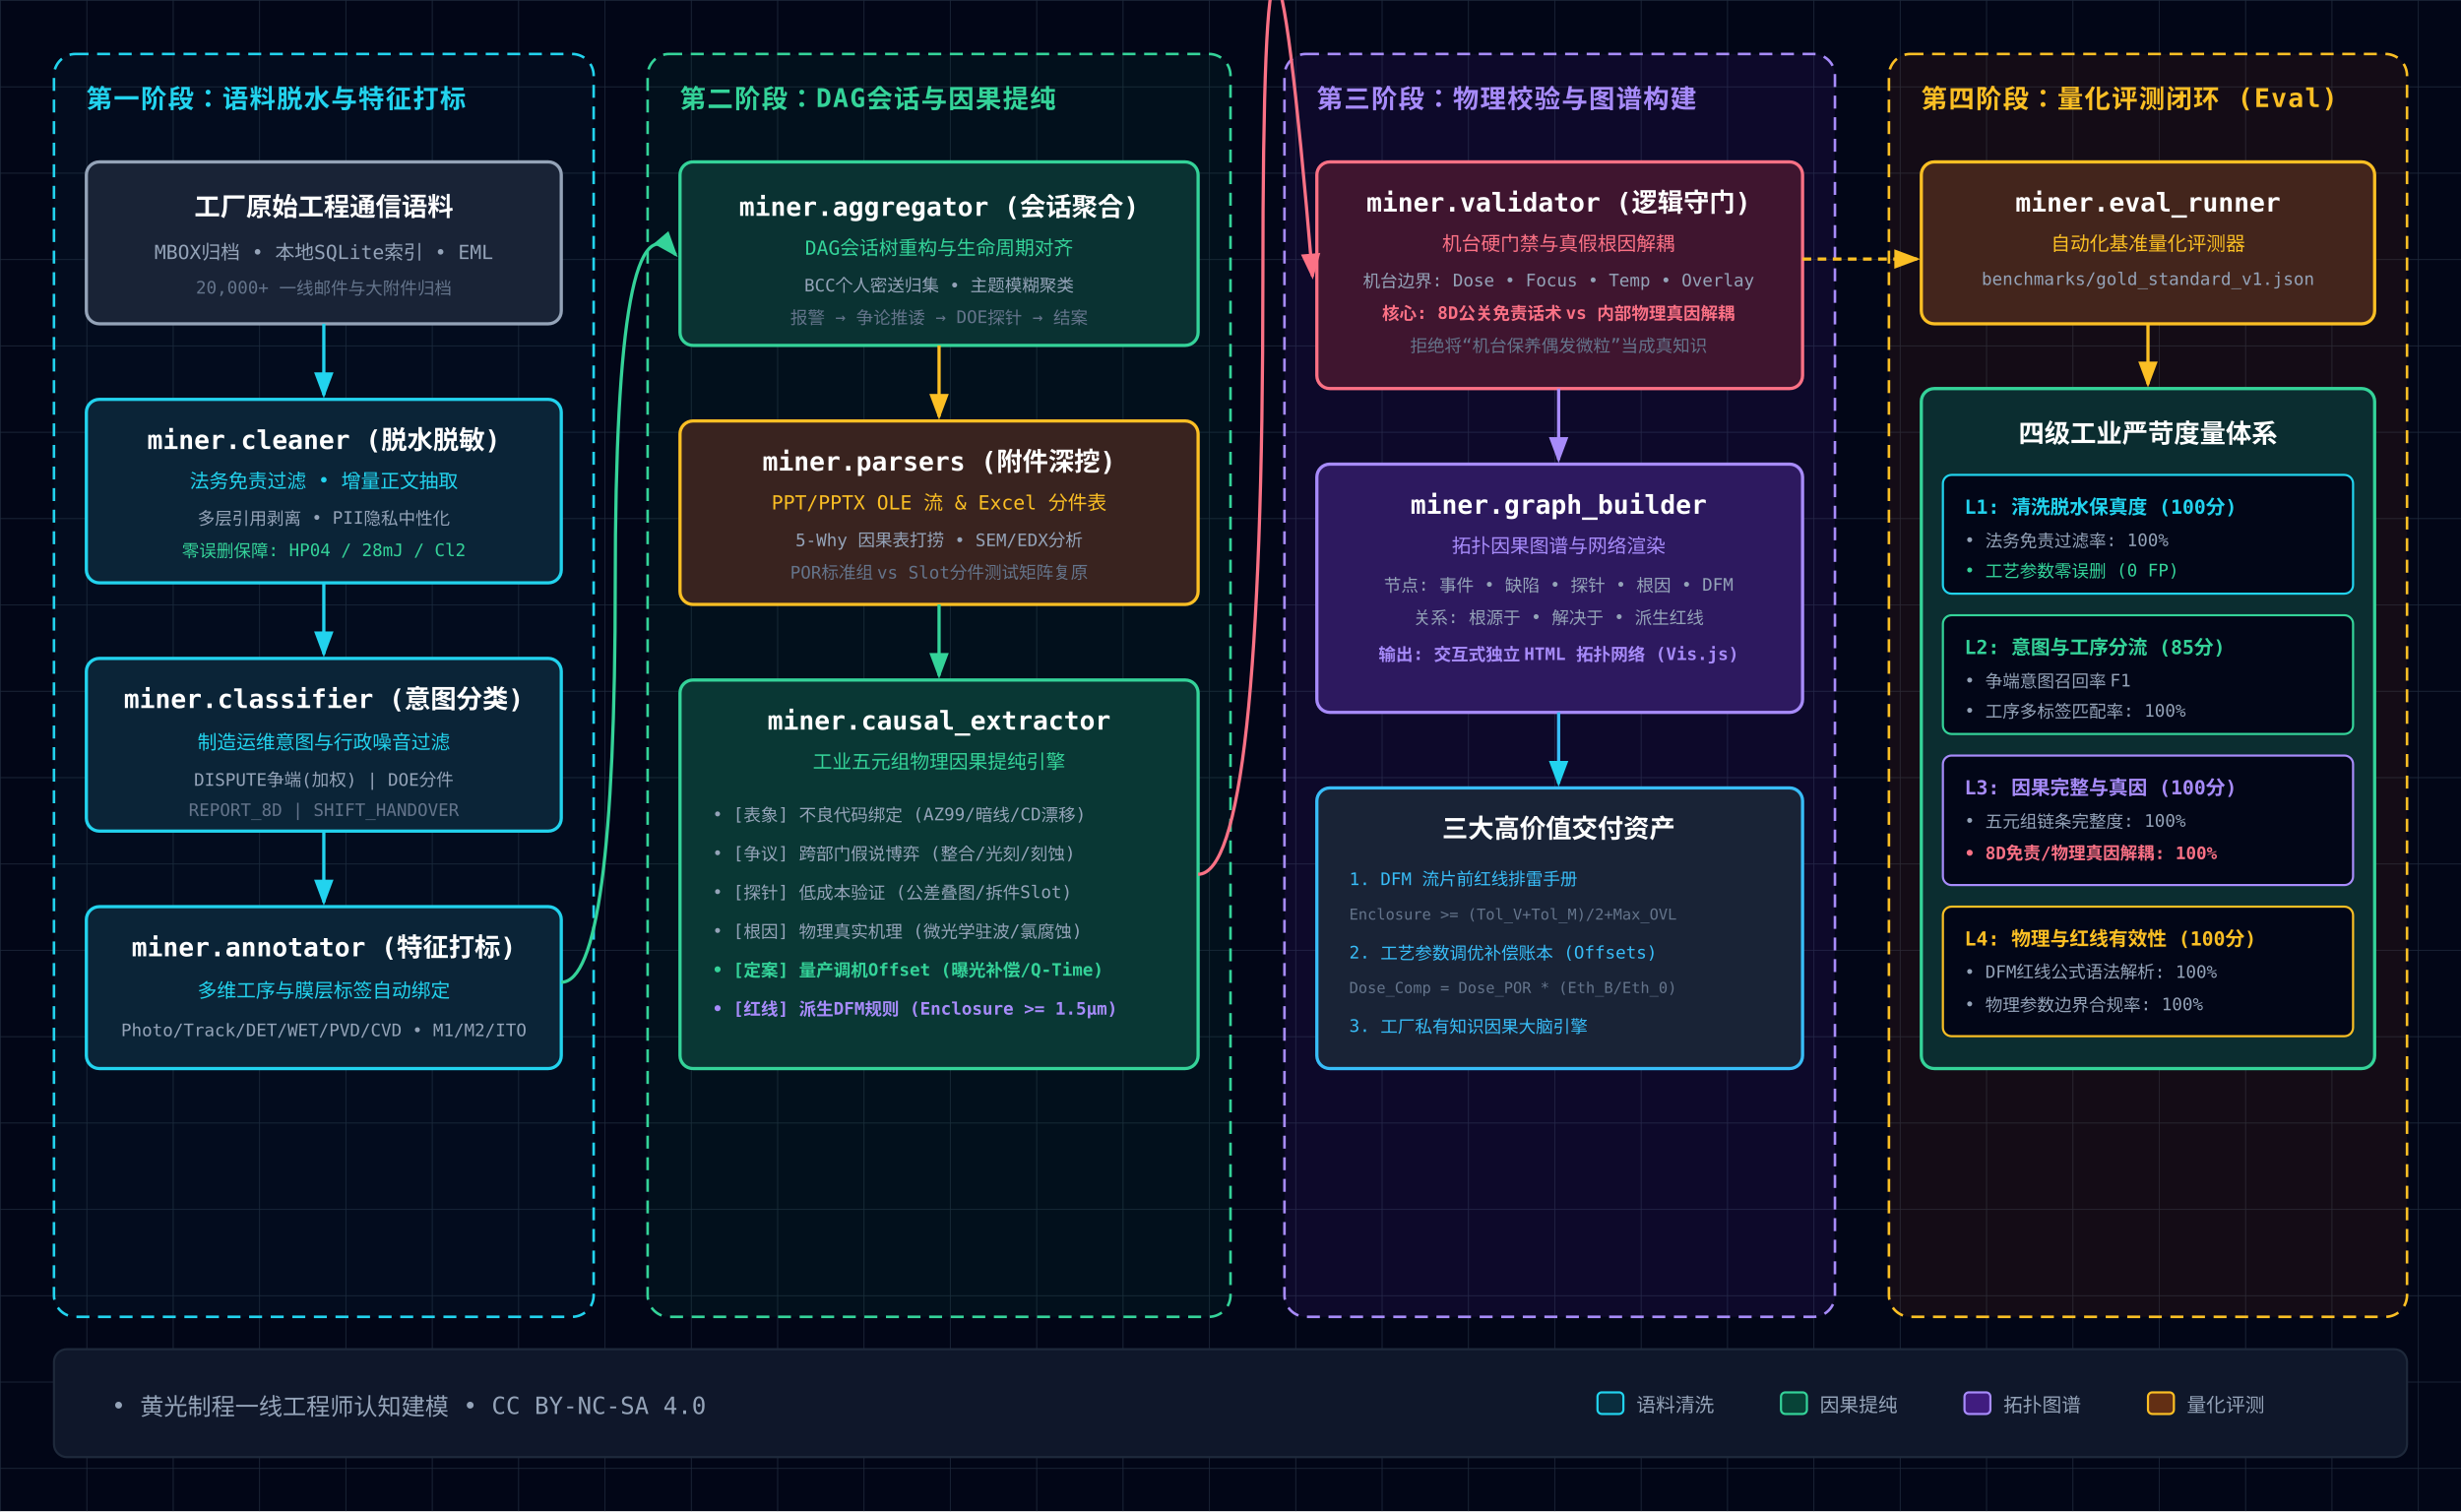
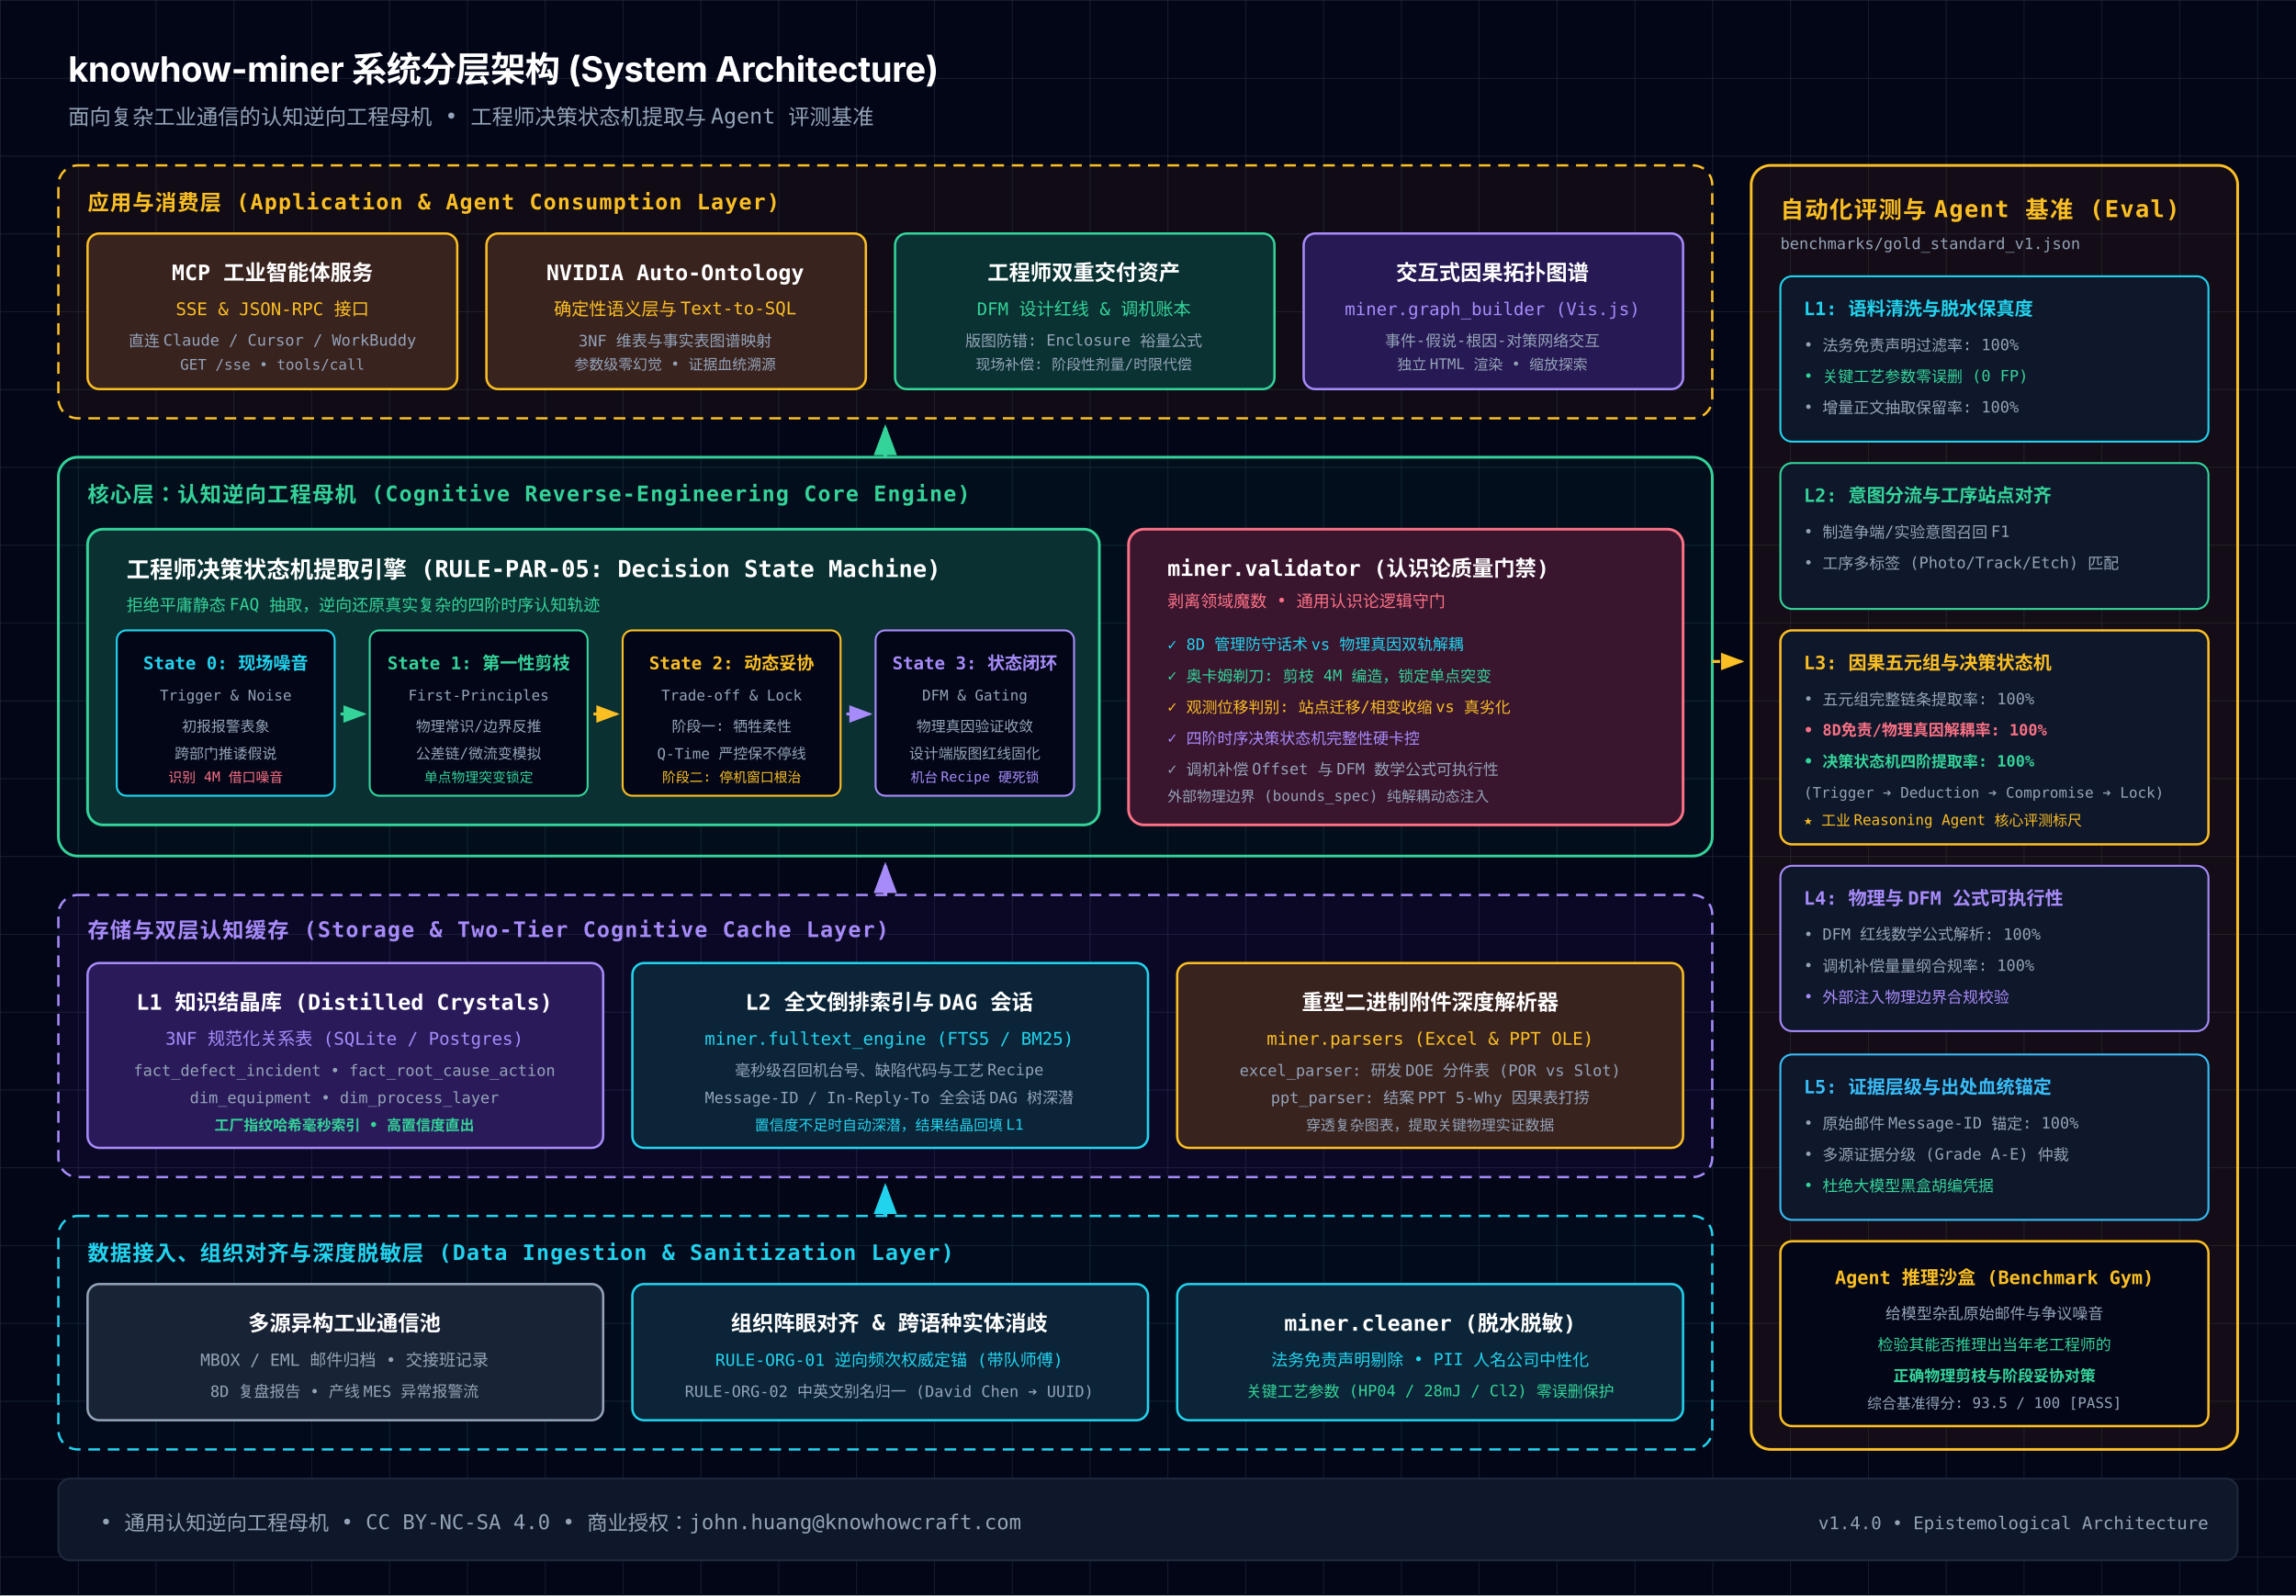
- <svg xmlns="http://www.w3.org/2000/svg" viewBox="0 0 1140 700" width="100%" height="100%">
+ <svg xmlns="http://www.w3.org/2000/svg" viewBox="0 0 1180 820" width="100%" height="100%">
  <defs>
    <pattern id="grid" width="40" height="40" patternUnits="userSpaceOnUse">
-       <path d="M 40 0 L 0 0 0 40" fill="none" stroke="#1e293b" stroke-width="0.7" />
+       <path d="M 40 0 L 0 0 0 40" fill="none" stroke="#1e293b" stroke-width="0.6" />
    </pattern>
    <marker id="arrow-cyan" markerWidth="8" markerHeight="6" refX="7" refY="3" orient="auto">
      <polygon points="0 0, 8 3, 0 6" fill="#22d3ee" />
    </marker>
    <marker id="arrow-emerald" markerWidth="8" markerHeight="6" refX="7" refY="3" orient="auto">
      <polygon points="0 0, 8 3, 0 6" fill="#34d399" />
    </marker>
    <marker id="arrow-amber" markerWidth="8" markerHeight="6" refX="7" refY="3" orient="auto">
      <polygon points="0 0, 8 3, 0 6" fill="#fbbf24" />
    </marker>
    <marker id="arrow-rose" markerWidth="8" markerHeight="6" refX="7" refY="3" orient="auto">
      <polygon points="0 0, 8 3, 0 6" fill="#fb7185" />
    </marker>
    <marker id="arrow-violet" markerWidth="8" markerHeight="6" refX="7" refY="3" orient="auto">
      <polygon points="0 0, 8 3, 0 6" fill="#a78bfa" />
    </marker>
  </defs>
  <rect width="100%" height="100%" fill="#020617" />
  <rect width="100%" height="100%" fill="url(#grid)" />
-   <rect x="25" y="25" width="250" height="585" rx="10" fill="rgba(8, 51, 68, 0.15)" stroke="#22d3ee" stroke-width="1.2" stroke-dasharray="6,4" />
-   <text x="40" y="50" fill="#22d3ee" font-family="'PingFang SC', 'Microsoft YaHei', 'JetBrains Mono', monospace" font-size="12" font-weight="700" letter-spacing="0.05em">第一阶段：语料脱水与特征打标</text>
-   <rect x="300" y="25" width="270" height="585" rx="10" fill="rgba(6, 78, 59, 0.15)" stroke="#34d399" stroke-width="1.2" stroke-dasharray="6,4" />
-   <text x="315" y="50" fill="#34d399" font-family="'PingFang SC', 'Microsoft YaHei', 'JetBrains Mono', monospace" font-size="12" font-weight="700" letter-spacing="0.05em">第二阶段：DAG会话与因果提纯</text>
-   <rect x="595" y="25" width="255" height="585" rx="10" fill="rgba(76, 29, 149, 0.15)" stroke="#a78bfa" stroke-width="1.2" stroke-dasharray="6,4" />
-   <text x="610" y="50" fill="#a78bfa" font-family="'PingFang SC', 'Microsoft YaHei', 'JetBrains Mono', monospace" font-size="12" font-weight="700" letter-spacing="0.05em">第三阶段：物理校验与图谱构建</text>
-   <rect x="875" y="25" width="240" height="585" rx="10" fill="rgba(120, 53, 15, 0.15)" stroke="#fbbf24" stroke-width="1.2" stroke-dasharray="6,4" />
-   <text x="890" y="50" fill="#fbbf24" font-family="'PingFang SC', 'Microsoft YaHei', 'JetBrains Mono', monospace" font-size="12" font-weight="700" letter-spacing="0.05em">第四阶段：量化评测闭环 (Eval)</text>
-   <rect x="40" y="75" width="220" height="75" rx="6" fill="#0f172a" />
-   <rect x="40" y="75" width="220" height="75" rx="6" fill="rgba(30, 41, 59, 0.7)" stroke="#94a3b8" stroke-width="1.5" />
-   <text x="150" y="100" fill="#ffffff" font-family="'PingFang SC', 'Microsoft YaHei', monospace" font-size="12" font-weight="700" text-anchor="middle">工厂原始工程通信语料</text>
-   <text x="150" y="120" fill="#94a3b8" font-family="'JetBrains Mono', monospace" font-size="9" text-anchor="middle">MBOX归档 • 本地SQLite索引 • EML</text>
-   <text x="150" y="136" fill="#64748b" font-family="'PingFang SC', 'Microsoft YaHei', monospace" font-size="8" text-anchor="middle">20,000+ 一线邮件与大附件归档</text>
-   <rect x="40" y="185" width="220" height="85" rx="6" fill="#0f172a" />
-   <rect x="40" y="185" width="220" height="85" rx="6" fill="rgba(8, 51, 68, 0.5)" stroke="#22d3ee" stroke-width="1.5" />
-   <text x="150" y="208" fill="#ffffff" font-family="'JetBrains Mono', monospace" font-size="12" font-weight="700" text-anchor="middle">miner.cleaner (脱水脱敏)</text>
-   <text x="150" y="226" fill="#22d3ee" font-family="'PingFang SC', 'Microsoft YaHei', monospace" font-size="9" text-anchor="middle">法务免责过滤 • 增量正文抽取</text>
-   <text x="150" y="243" fill="#94a3b8" font-family="'PingFang SC', 'Microsoft YaHei', monospace" font-size="8" text-anchor="middle">多层引用剥离 • PII隐私中性化</text>
-   <text x="150" y="258" fill="#34d399" font-family="'PingFang SC', 'Microsoft YaHei', monospace" font-size="8" text-anchor="middle">零误删保障: HP04 / 28mJ / Cl2</text>
-   <rect x="40" y="305" width="220" height="80" rx="6" fill="#0f172a" />
-   <rect x="40" y="305" width="220" height="80" rx="6" fill="rgba(8, 51, 68, 0.5)" stroke="#22d3ee" stroke-width="1.5" />
-   <text x="150" y="328" fill="#ffffff" font-family="'JetBrains Mono', monospace" font-size="12" font-weight="700" text-anchor="middle">miner.classifier (意图分类)</text>
-   <text x="150" y="347" fill="#22d3ee" font-family="'PingFang SC', 'Microsoft YaHei', monospace" font-size="9" text-anchor="middle">制造运维意图与行政噪音过滤</text>
-   <text x="150" y="364" fill="#94a3b8" font-family="'JetBrains Mono', monospace" font-size="8" text-anchor="middle">DISPUTE争端(加权) | DOE分件</text>
-   <text x="150" y="378" fill="#64748b" font-family="'JetBrains Mono', monospace" font-size="8" text-anchor="middle">REPORT_8D | SHIFT_HANDOVER</text>
-   <rect x="40" y="420" width="220" height="75" rx="6" fill="#0f172a" />
-   <rect x="40" y="420" width="220" height="75" rx="6" fill="rgba(8, 51, 68, 0.5)" stroke="#22d3ee" stroke-width="1.5" />
-   <text x="150" y="443" fill="#ffffff" font-family="'JetBrains Mono', monospace" font-size="12" font-weight="700" text-anchor="middle">miner.annotator (特征打标)</text>
-   <text x="150" y="462" fill="#22d3ee" font-family="'PingFang SC', 'Microsoft YaHei', monospace" font-size="9" text-anchor="middle">多维工序与膜层标签自动绑定</text>
-   <text x="150" y="480" fill="#94a3b8" font-family="'PingFang SC', 'Microsoft YaHei', monospace" font-size="8" text-anchor="middle">Photo/Track/DET/WET/PVD/CVD • M1/M2/ITO</text>
-   <line x1="150" y1="150" x2="150" y2="183" stroke="#22d3ee" stroke-width="1.5" marker-end="url(#arrow-cyan)" />
-   <line x1="150" y1="270" x2="150" y2="303" stroke="#22d3ee" stroke-width="1.5" marker-end="url(#arrow-cyan)" />
-   <line x1="150" y1="385" x2="150" y2="418" stroke="#22d3ee" stroke-width="1.5" marker-end="url(#arrow-cyan)" />
-   <rect x="315" y="75" width="240" height="85" rx="6" fill="#0f172a" />
-   <rect x="315" y="75" width="240" height="85" rx="6" fill="rgba(6, 78, 59, 0.5)" stroke="#34d399" stroke-width="1.5" />
-   <text x="435" y="100" fill="#ffffff" font-family="'JetBrains Mono', monospace" font-size="12" font-weight="700" text-anchor="middle">miner.aggregator (会话聚合)</text>
-   <text x="435" y="118" fill="#34d399" font-family="'PingFang SC', 'Microsoft YaHei', monospace" font-size="9" text-anchor="middle">DAG会话树重构与生命周期对齐</text>
-   <text x="435" y="135" fill="#94a3b8" font-family="'PingFang SC', 'Microsoft YaHei', monospace" font-size="8" text-anchor="middle">BCC个人密送归集 • 主题模糊聚类</text>
-   <text x="435" y="150" fill="#64748b" font-family="'PingFang SC', 'Microsoft YaHei', monospace" font-size="8" text-anchor="middle">报警 → 争论推诿 → DOE探针 → 结案</text>
-   <rect x="315" y="195" width="240" height="85" rx="6" fill="#0f172a" />
-   <rect x="315" y="195" width="240" height="85" rx="6" fill="rgba(120, 53, 15, 0.4)" stroke="#fbbf24" stroke-width="1.5" />
-   <text x="435" y="218" fill="#ffffff" font-family="'JetBrains Mono', monospace" font-size="12" font-weight="700" text-anchor="middle">miner.parsers (附件深挖)</text>
-   <text x="435" y="236" fill="#fbbf24" font-family="'PingFang SC', 'Microsoft YaHei', monospace" font-size="9" text-anchor="middle">PPT/PPTX OLE 流 &amp; Excel 分件表</text>
-   <text x="435" y="253" fill="#94a3b8" font-family="'PingFang SC', 'Microsoft YaHei', monospace" font-size="8" text-anchor="middle">5-Why 因果表打捞 • SEM/EDX分析</text>
-   <text x="435" y="268" fill="#64748b" font-family="'PingFang SC', 'Microsoft YaHei', monospace" font-size="8" text-anchor="middle">POR标准组 vs Slot分件测试矩阵复原</text>
-   <rect x="315" y="315" width="240" height="180" rx="6" fill="#0f172a" />
-   <rect x="315" y="315" width="240" height="180" rx="6" fill="rgba(6, 78, 59, 0.6)" stroke="#34d399" stroke-width="1.5" />
-   <text x="435" y="338" fill="#ffffff" font-family="'JetBrains Mono', monospace" font-size="12" font-weight="700" text-anchor="middle">miner.causal_extractor</text>
-   <text x="435" y="356" fill="#34d399" font-family="'PingFang SC', 'Microsoft YaHei', monospace" font-size="9" text-anchor="middle">工业五元组物理因果提纯引擎</text>
-   <text x="330" y="380" fill="#94a3b8" font-family="'PingFang SC', 'Microsoft YaHei', monospace" font-size="8">• [表象] 不良代码绑定 (AZ99/暗线/CD漂移)</text>
-   <text x="330" y="398" fill="#94a3b8" font-family="'PingFang SC', 'Microsoft YaHei', monospace" font-size="8">• [争议] 跨部门假说博弈 (整合/光刻/刻蚀)</text>
-   <text x="330" y="416" fill="#94a3b8" font-family="'PingFang SC', 'Microsoft YaHei', monospace" font-size="8">• [探针] 低成本验证 (公差叠图/拆件Slot)</text>
-   <text x="330" y="434" fill="#94a3b8" font-family="'PingFang SC', 'Microsoft YaHei', monospace" font-size="8">• [根因] 物理真实机理 (微光学驻波/氯腐蚀)</text>
-   <text x="330" y="452" fill="#34d399" font-family="'PingFang SC', 'Microsoft YaHei', monospace" font-size="8" font-weight="700">• [定案] 量产调机Offset (曝光补偿/Q-Time)</text>
-   <text x="330" y="470" fill="#a78bfa" font-family="'PingFang SC', 'Microsoft YaHei', monospace" font-size="8" font-weight="700">• [红线] 派生DFM规则 (Enclosure &gt;= 1.5μm)</text>
-   <path d="M 260 455 Q 285 455 285 270 T 313 118" fill="none" stroke="#34d399" stroke-width="1.5" marker-end="url(#arrow-emerald)" />
-   <line x1="435" y1="160" x2="435" y2="193" stroke="#fbbf24" stroke-width="1.5" marker-end="url(#arrow-amber)" />
-   <line x1="435" y1="280" x2="435" y2="313" stroke="#34d399" stroke-width="1.5" marker-end="url(#arrow-emerald)" />
-   <rect x="610" y="75" width="225" height="105" rx="6" fill="#0f172a" />
-   <rect x="610" y="75" width="225" height="105" rx="6" fill="rgba(136, 19, 55, 0.4)" stroke="#fb7185" stroke-width="1.5" />
-   <text x="722" y="98" fill="#ffffff" font-family="'JetBrains Mono', monospace" font-size="12" font-weight="700" text-anchor="middle">miner.validator (逻辑守门)</text>
-   <text x="722" y="116" fill="#fb7185" font-family="'PingFang SC', 'Microsoft YaHei', monospace" font-size="9" text-anchor="middle">机台硬门禁与真假根因解耦</text>
-   <text x="722" y="133" fill="#94a3b8" font-family="'PingFang SC', 'Microsoft YaHei', monospace" font-size="8" text-anchor="middle">机台边界: Dose • Focus • Temp • Overlay</text>
-   <text x="722" y="148" fill="#fb7185" font-family="'PingFang SC', 'Microsoft YaHei', monospace" font-size="8" font-weight="700" text-anchor="middle">核心: 8D公关免责话术 vs 内部物理真因解耦</text>
-   <text x="722" y="163" fill="#64748b" font-family="'PingFang SC', 'Microsoft YaHei', monospace" font-size="8" text-anchor="middle">拒绝将“机台保养偶发微粒”当成真知识</text>
-   <rect x="610" y="215" width="225" height="115" rx="6" fill="#0f172a" />
-   <rect x="610" y="215" width="225" height="115" rx="6" fill="rgba(76, 29, 149, 0.5)" stroke="#a78bfa" stroke-width="1.5" />
-   <text x="722" y="238" fill="#ffffff" font-family="'JetBrains Mono', monospace" font-size="12" font-weight="700" text-anchor="middle">miner.graph_builder</text>
-   <text x="722" y="256" fill="#a78bfa" font-family="'PingFang SC', 'Microsoft YaHei', monospace" font-size="9" text-anchor="middle">拓扑因果图谱与网络渲染</text>
-   <text x="722" y="274" fill="#94a3b8" font-family="'PingFang SC', 'Microsoft YaHei', monospace" font-size="8" text-anchor="middle">节点: 事件 • 缺陷 • 探针 • 根因 • DFM</text>
-   <text x="722" y="289" fill="#94a3b8" font-family="'PingFang SC', 'Microsoft YaHei', monospace" font-size="8" text-anchor="middle">关系: 根源于 • 解决于 • 派生红线</text>
-   <text x="722" y="306" fill="#a78bfa" font-family="'PingFang SC', 'Microsoft YaHei', monospace" font-size="8" font-weight="600" text-anchor="middle">输出: 交互式独立 HTML 拓扑网络 (Vis.js)</text>
-   <rect x="610" y="365" width="225" height="130" rx="6" fill="#0f172a" />
-   <rect x="610" y="365" width="225" height="130" rx="6" fill="rgba(30, 41, 59, 0.7)" stroke="#38bdf8" stroke-width="1.5" />
-   <text x="722" y="388" fill="#ffffff" font-family="'PingFang SC', 'Microsoft YaHei', monospace" font-size="12" font-weight="700" text-anchor="middle">三大高价值交付资产</text>
-   <text x="625" y="410" fill="#38bdf8" font-family="'PingFang SC', 'Microsoft YaHei', monospace" font-size="8">1. DFM 流片前红线排雷手册</text>
-   <text x="625" y="426" fill="#64748b" font-family="'JetBrains Mono', monospace" font-size="7">   Enclosure &gt;= (Tol_V+Tol_M)/2+Max_OVL</text>
-   <text x="625" y="444" fill="#38bdf8" font-family="'PingFang SC', 'Microsoft YaHei', monospace" font-size="8">2. 工艺参数调优补偿账本 (Offsets)</text>
-   <text x="625" y="460" fill="#64748b" font-family="'JetBrains Mono', monospace" font-size="7">   Dose_Comp = Dose_POR * (Eth_B/Eth_0)</text>
-   <text x="625" y="478" fill="#38bdf8" font-family="'PingFang SC', 'Microsoft YaHei', monospace" font-size="8">3. 工厂私有知识因果大脑引擎</text>
-   <path d="M 555 405 Q 585 405 585 130 T 608 128" fill="none" stroke="#fb7185" stroke-width="1.5" marker-end="url(#arrow-rose)" />
-   <line x1="722" y1="180" x2="722" y2="213" stroke="#a78bfa" stroke-width="1.5" marker-end="url(#arrow-violet)" />
-   <line x1="722" y1="330" x2="722" y2="363" stroke="#38bdf8" stroke-width="1.5" marker-end="url(#arrow-cyan)" />
-   <rect x="890" y="75" width="210" height="75" rx="6" fill="#0f172a" />
-   <rect x="890" y="75" width="210" height="75" rx="6" fill="rgba(120, 53, 15, 0.5)" stroke="#fbbf24" stroke-width="1.5" />
-   <text x="995" y="98" fill="#ffffff" font-family="'JetBrains Mono', monospace" font-size="12" font-weight="700" text-anchor="middle">miner.eval_runner</text>
-   <text x="995" y="116" fill="#fbbf24" font-family="'PingFang SC', 'Microsoft YaHei', monospace" font-size="9" text-anchor="middle">自动化基准量化评测器</text>
-   <text x="995" y="132" fill="#94a3b8" font-family="'JetBrains Mono', monospace" font-size="8" text-anchor="middle">benchmarks/gold_standard_v1.json</text>
-   <rect x="890" y="180" width="210" height="315" rx="6" fill="#0f172a" />
-   <rect x="890" y="180" width="210" height="315" rx="6" fill="rgba(6, 78, 59, 0.4)" stroke="#34d399" stroke-width="1.5" />
-   <text x="995" y="205" fill="#ffffff" font-family="'PingFang SC', 'Microsoft YaHei', monospace" font-size="12" font-weight="700" text-anchor="middle">四级工业严苛度量体系</text>
-   <rect x="900" y="220" width="190" height="55" rx="4" fill="#020617" stroke="#22d3ee" stroke-width="1" />
-   <text x="910" y="238" fill="#22d3ee" font-family="'PingFang SC', 'Microsoft YaHei', monospace" font-size="9" font-weight="700">L1: 清洗脱水保真度 (100分)</text>
-   <text x="910" y="253" fill="#94a3b8" font-family="'PingFang SC', 'Microsoft YaHei', monospace" font-size="8">• 法务免责过滤率: 100%</text>
-   <text x="910" y="267" fill="#34d399" font-family="'PingFang SC', 'Microsoft YaHei', monospace" font-size="8">• 工艺参数零误删 (0 FP)</text>
-   <rect x="900" y="285" width="190" height="55" rx="4" fill="#020617" stroke="#34d399" stroke-width="1" />
-   <text x="910" y="303" fill="#34d399" font-family="'PingFang SC', 'Microsoft YaHei', monospace" font-size="9" font-weight="700">L2: 意图与工序分流 (85分)</text>
-   <text x="910" y="318" fill="#94a3b8" font-family="'PingFang SC', 'Microsoft YaHei', monospace" font-size="8">• 争端意图召回率 F1</text>
-   <text x="910" y="332" fill="#94a3b8" font-family="'PingFang SC', 'Microsoft YaHei', monospace" font-size="8">• 工序多标签匹配率: 100%</text>
-   <rect x="900" y="350" width="190" height="60" rx="4" fill="#020617" stroke="#a78bfa" stroke-width="1" />
-   <text x="910" y="368" fill="#a78bfa" font-family="'PingFang SC', 'Microsoft YaHei', monospace" font-size="9" font-weight="700">L3: 因果完整与真因 (100分)</text>
-   <text x="910" y="383" fill="#94a3b8" font-family="'PingFang SC', 'Microsoft YaHei', monospace" font-size="8">• 五元组链条完整度: 100%</text>
-   <text x="910" y="398" fill="#fb7185" font-family="'PingFang SC', 'Microsoft YaHei', monospace" font-size="8" font-weight="700">• 8D免责/物理真因解耦: 100%</text>
-   <rect x="900" y="420" width="190" height="60" rx="4" fill="#020617" stroke="#fbbf24" stroke-width="1" />
-   <text x="910" y="438" fill="#fbbf24" font-family="'PingFang SC', 'Microsoft YaHei', monospace" font-size="9" font-weight="700">L4: 物理与红线有效性 (100分)</text>
-   <text x="910" y="453" fill="#94a3b8" font-family="'PingFang SC', 'Microsoft YaHei', monospace" font-size="8">• DFM红线公式语法解析: 100%</text>
-   <text x="910" y="468" fill="#94a3b8" font-family="'PingFang SC', 'Microsoft YaHei', monospace" font-size="8">• 物理参数边界合规率: 100%</text>
-   <line x1="835" y1="120" x2="888" y2="120" stroke="#fbbf24" stroke-width="1.5" stroke-dasharray="4,3" marker-end="url(#arrow-amber)" />
-   <line x1="995" y1="150" x2="995" y2="178" stroke="#fbbf24" stroke-width="1.5" marker-end="url(#arrow-amber)" />
-   <rect x="25" y="625" width="1090" height="50" rx="6" fill="#0f172a" stroke="#1e293b" stroke-width="1" />
-   <text x="45" y="655" fill="#94a3b8" font-family="'PingFang SC', 'Microsoft YaHei', monospace" font-size="11">
-     <strong>knowhow-miner 核心工程架构</strong> • 黄光制程一线工程师认知建模 • CC BY-NC-SA 4.0
+   <text x="35" y="42" fill="#ffffff" font-family="'PingFang SC', 'Microsoft YaHei', 'Inter', sans-serif" font-size="18" font-weight="700" letter-spacing="-0.01em">knowhow-miner 系统分层架构 (System Architecture)</text>
+   <text x="35" y="64" fill="#94a3b8" font-family="'PingFang SC', 'Microsoft YaHei', 'JetBrains Mono', monospace" font-size="11">面向复杂工业通信的认知逆向工程母机 • 工程师决策状态机提取与 Agent 评测基准</text>
+   <rect x="30" y="85" width="850" height="130" rx="10" fill="rgba(120, 53, 15, 0.12)" stroke="#fbbf24" stroke-width="1.2" stroke-dasharray="6,4" />
+   <text x="45" y="108" fill="#fbbf24" font-family="'PingFang SC', 'Microsoft YaHei', monospace" font-size="11" font-weight="700" letter-spacing="0.05em">应用与消费层 (Application &amp; Agent Consumption Layer)</text>
+   <g transform="translate(45, 120)">
+     <rect width="190" height="80" rx="6" fill="#0f172a" />
+     <rect width="190" height="80" rx="6" fill="rgba(120, 53, 15, 0.4)" stroke="#fbbf24" stroke-width="1.2" />
+     <text x="95" y="24" fill="#ffffff" font-family="'JetBrains Mono', monospace" font-size="11" font-weight="700" text-anchor="middle">MCP 工业智能体服务</text>
+     <text x="95" y="42" fill="#fbbf24" font-family="'JetBrains Mono', monospace" font-size="9" text-anchor="middle">SSE &amp; JSON-RPC 接口</text>
+     <text x="95" y="58" fill="#94a3b8" font-family="'PingFang SC', monospace" font-size="8" text-anchor="middle">直连 Claude / Cursor / WorkBuddy</text>
+     <text x="95" y="70" fill="#94a3b8" font-family="'JetBrains Mono', monospace" font-size="7.5" text-anchor="middle">GET /sse • tools/call</text>
+   </g>
+   <g transform="translate(250, 120)">
+     <rect width="195" height="80" rx="6" fill="#0f172a" />
+     <rect width="195" height="80" rx="6" fill="rgba(120, 53, 15, 0.4)" stroke="#fbbf24" stroke-width="1.2" />
+     <text x="97" y="24" fill="#ffffff" font-family="'JetBrains Mono', monospace" font-size="11" font-weight="700" text-anchor="middle">NVIDIA Auto-Ontology</text>
+     <text x="97" y="42" fill="#fbbf24" font-family="'PingFang SC', monospace" font-size="9" text-anchor="middle">确定性语义层与 Text-to-SQL</text>
+     <text x="97" y="58" fill="#94a3b8" font-family="'PingFang SC', monospace" font-size="8" text-anchor="middle">3NF 维表与事实表图谱映射</text>
+     <text x="97" y="70" fill="#94a3b8" font-family="'PingFang SC', monospace" font-size="7.5" text-anchor="middle">参数级零幻觉 • 证据血统溯源</text>
+   </g>
+   <g transform="translate(460, 120)">
+     <rect width="195" height="80" rx="6" fill="#0f172a" />
+     <rect width="195" height="80" rx="6" fill="rgba(6, 78, 59, 0.5)" stroke="#34d399" stroke-width="1.2" />
+     <text x="97" y="24" fill="#ffffff" font-family="'PingFang SC', monospace" font-size="11" font-weight="700" text-anchor="middle">工程师双重交付资产</text>
+     <text x="97" y="42" fill="#34d399" font-family="'PingFang SC', monospace" font-size="9" text-anchor="middle">DFM 设计红线 &amp; 调机账本</text>
+     <text x="97" y="58" fill="#94a3b8" font-family="'PingFang SC', monospace" font-size="8" text-anchor="middle">版图防错: Enclosure 裕量公式</text>
+     <text x="97" y="70" fill="#94a3b8" font-family="'PingFang SC', monospace" font-size="7.5" text-anchor="middle">现场补偿: 阶段性剂量/时限代偿</text>
+   </g>
+   <g transform="translate(670, 120)">
+     <rect width="195" height="80" rx="6" fill="#0f172a" />
+     <rect width="195" height="80" rx="6" fill="rgba(76, 29, 149, 0.4)" stroke="#a78bfa" stroke-width="1.2" />
+     <text x="97" y="24" fill="#ffffff" font-family="'PingFang SC', monospace" font-size="11" font-weight="700" text-anchor="middle">交互式因果拓扑图谱</text>
+     <text x="97" y="42" fill="#a78bfa" font-family="'JetBrains Mono', monospace" font-size="9" text-anchor="middle">miner.graph_builder (Vis.js)</text>
+     <text x="97" y="58" fill="#94a3b8" font-family="'PingFang SC', monospace" font-size="8" text-anchor="middle">事件-假说-根因-对策网络交互</text>
+     <text x="97" y="70" fill="#94a3b8" font-family="'JetBrains Mono', monospace" font-size="7.5" text-anchor="middle">独立 HTML 渲染 • 缩放探索</text>
+   </g>
+   <rect x="30" y="235" width="850" height="205" rx="10" fill="rgba(6, 78, 59, 0.12)" stroke="#34d399" stroke-width="1.4" />
+   <text x="45" y="258" fill="#34d399" font-family="'PingFang SC', 'Microsoft YaHei', monospace" font-size="11" font-weight="700" letter-spacing="0.05em">核心层：认知逆向工程母机 (Cognitive Reverse-Engineering Core Engine)</text>
+   <g transform="translate(45, 272)">
+     <rect width="520" height="152" rx="8" fill="#0f172a" />
+     <rect width="520" height="152" rx="8" fill="rgba(6, 78, 59, 0.45)" stroke="#34d399" stroke-width="1.4" />
+     <text x="20" y="25" fill="#ffffff" font-family="'PingFang SC', monospace" font-size="12" font-weight="700">工程师决策状态机提取引擎 (RULE-PAR-05: Decision State Machine)</text>
+     <text x="20" y="42" fill="#34d399" font-family="'PingFang SC', monospace" font-size="8.5">拒绝平庸静态 FAQ 抽取，逆向还原真实复杂的四阶时序认知轨迹</text>
+     <g transform="translate(15, 52)">
+       <rect width="112" height="85" rx="5" fill="#020617" stroke="#22d3ee" stroke-width="1" />
+       <text x="56" y="20" fill="#22d3ee" font-family="'PingFang SC', monospace" font-size="9" font-weight="700" text-anchor="middle">State 0: 现场噪音</text>
+       <text x="56" y="36" fill="#94a3b8" font-family="'JetBrains Mono', monospace" font-size="7.5" text-anchor="middle">Trigger &amp; Noise</text>
+       <text x="56" y="52" fill="#94a3b8" font-family="'PingFang SC', monospace" font-size="7.5" text-anchor="middle">初报报警表象</text>
+       <text x="56" y="66" fill="#94a3b8" font-family="'PingFang SC', monospace" font-size="7.5" text-anchor="middle">跨部门推诿假说</text>
+       <text x="56" y="78" fill="#fb7185" font-family="'PingFang SC', monospace" font-size="7" text-anchor="middle">识别 4M 借口噪音</text>
+     </g>
+     <line x1="130" y1="95" x2="142" y2="95" stroke="#34d399" stroke-width="1.5" marker-end="url(#arrow-emerald)" />
+     <g transform="translate(145, 52)">
+       <rect width="112" height="85" rx="5" fill="#020617" stroke="#34d399" stroke-width="1" />
+       <text x="56" y="20" fill="#34d399" font-family="'PingFang SC', monospace" font-size="9" font-weight="700" text-anchor="middle">State 1: 第一性剪枝</text>
+       <text x="56" y="36" fill="#94a3b8" font-family="'JetBrains Mono', monospace" font-size="7.5" text-anchor="middle">First-Principles</text>
+       <text x="56" y="52" fill="#94a3b8" font-family="'PingFang SC', monospace" font-size="7.5" text-anchor="middle">物理常识/边界反推</text>
+       <text x="56" y="66" fill="#94a3b8" font-family="'PingFang SC', monospace" font-size="7.5" text-anchor="middle">公差链/微流变模拟</text>
+       <text x="56" y="78" fill="#34d399" font-family="'PingFang SC', monospace" font-size="7" text-anchor="middle">单点物理突变锁定</text>
+     </g>
+     <line x1="260" y1="95" x2="272" y2="95" stroke="#fbbf24" stroke-width="1.5" marker-end="url(#arrow-amber)" />
+     <g transform="translate(275, 52)">
+       <rect width="112" height="85" rx="5" fill="#020617" stroke="#fbbf24" stroke-width="1" />
+       <text x="56" y="20" fill="#fbbf24" font-family="'PingFang SC', monospace" font-size="9" font-weight="700" text-anchor="middle">State 2: 动态妥协</text>
+       <text x="56" y="36" fill="#94a3b8" font-family="'JetBrains Mono', monospace" font-size="7.5" text-anchor="middle">Trade-off &amp; Lock</text>
+       <text x="56" y="52" fill="#94a3b8" font-family="'PingFang SC', monospace" font-size="7.5" text-anchor="middle">阶段一: 牺牲柔性</text>
+       <text x="56" y="66" fill="#94a3b8" font-family="'PingFang SC', monospace" font-size="7.5" text-anchor="middle">Q-Time 严控保不停线</text>
+       <text x="56" y="78" fill="#fbbf24" font-family="'PingFang SC', monospace" font-size="7" text-anchor="middle">阶段二: 停机窗口根治</text>
+     </g>
+     <line x1="390" y1="95" x2="402" y2="95" stroke="#a78bfa" stroke-width="1.5" marker-end="url(#arrow-violet)" />
+     <g transform="translate(405, 52)">
+       <rect width="102" height="85" rx="5" fill="#020617" stroke="#a78bfa" stroke-width="1" />
+       <text x="51" y="20" fill="#a78bfa" font-family="'PingFang SC', monospace" font-size="9" font-weight="700" text-anchor="middle">State 3: 状态闭环</text>
+       <text x="51" y="36" fill="#94a3b8" font-family="'JetBrains Mono', monospace" font-size="7.5" text-anchor="middle">DFM &amp; Gating</text>
+       <text x="51" y="52" fill="#94a3b8" font-family="'PingFang SC', monospace" font-size="7.5" text-anchor="middle">物理真因验证收敛</text>
+       <text x="51" y="66" fill="#94a3b8" font-family="'PingFang SC', monospace" font-size="7.5" text-anchor="middle">设计端版图红线固化</text>
+       <text x="51" y="78" fill="#a78bfa" font-family="'PingFang SC', monospace" font-size="7" text-anchor="middle">机台 Recipe 硬死锁</text>
+     </g>
+   </g>
+   <g transform="translate(580, 272)">
+     <rect width="285" height="152" rx="8" fill="#0f172a" />
+     <rect width="285" height="152" rx="8" fill="rgba(136, 19, 55, 0.35)" stroke="#fb7185" stroke-width="1.4" />
+     <text x="20" y="24" fill="#ffffff" font-family="'JetBrains Mono', monospace" font-size="11" font-weight="700">miner.validator (认识论质量门禁)</text>
+     <text x="20" y="40" fill="#fb7185" font-family="'PingFang SC', monospace" font-size="8.5">剥离领域魔数 • 通用认识论逻辑守门</text>
+     <text x="20" y="62" fill="#22d3ee" font-family="'PingFang SC', monospace" font-size="8">✓ 8D 管理防守话术 vs 物理真因双轨解耦</text>
+     <text x="20" y="78" fill="#34d399" font-family="'PingFang SC', monospace" font-size="8">✓ 奥卡姆剃刀: 剪枝 4M 编造，锁定单点突变</text>
+     <text x="20" y="94" fill="#fbbf24" font-family="'PingFang SC', monospace" font-size="8">✓ 观测位移判别: 站点迁移/相变收缩 vs 真劣化</text>
+     <text x="20" y="110" fill="#a78bfa" font-family="'PingFang SC', monospace" font-size="8">✓ 四阶时序决策状态机完整性硬卡控</text>
+     <text x="20" y="126" fill="#94a3b8" font-family="'PingFang SC', monospace" font-size="8">✓ 调机补偿 Offset 与 DFM 数学公式可执行性</text>
+     <text x="20" y="140" fill="#94a3b8" font-family="'JetBrains Mono', monospace" font-size="7.5">外部物理边界 (bounds_spec) 纯解耦动态注入</text>
+   </g>
+   <rect x="30" y="460" width="850" height="145" rx="10" fill="rgba(76, 29, 149, 0.12)" stroke="#a78bfa" stroke-width="1.2" stroke-dasharray="6,4" />
+   <text x="45" y="482" fill="#a78bfa" font-family="'PingFang SC', 'Microsoft YaHei', monospace" font-size="11" font-weight="700" letter-spacing="0.05em">存储与双层认知缓存 (Storage &amp; Two-Tier Cognitive Cache Layer)</text>
+   <g transform="translate(45, 495)">
+     <rect width="265" height="95" rx="6" fill="#0f172a" />
+     <rect width="265" height="95" rx="6" fill="rgba(76, 29, 149, 0.45)" stroke="#a78bfa" stroke-width="1.2" />
+     <text x="132" y="24" fill="#ffffff" font-family="'JetBrains Mono', monospace" font-size="11" font-weight="700" text-anchor="middle">L1 知识结晶库 (Distilled Crystals)</text>
+     <text x="132" y="42" fill="#a78bfa" font-family="'PingFang SC', monospace" font-size="9" text-anchor="middle">3NF 规范化关系表 (SQLite / Postgres)</text>
+     <text x="132" y="58" fill="#94a3b8" font-family="'PingFang SC', monospace" font-size="8" text-anchor="middle">fact_defect_incident • fact_root_cause_action</text>
+     <text x="132" y="72" fill="#94a3b8" font-family="'PingFang SC', monospace" font-size="8" text-anchor="middle">dim_equipment • dim_process_layer</text>
+     <text x="132" y="86" fill="#34d399" font-family="'PingFang SC', monospace" font-size="7.5" font-weight="600" text-anchor="middle">工厂指纹哈希毫秒索引 • 高置信度直出</text>
+   </g>
+   <g transform="translate(325, 495)">
+     <rect width="265" height="95" rx="6" fill="#0f172a" />
+     <rect width="265" height="95" rx="6" fill="rgba(8, 51, 68, 0.5)" stroke="#22d3ee" stroke-width="1.2" />
+     <text x="132" y="24" fill="#ffffff" font-family="'JetBrains Mono', monospace" font-size="11" font-weight="700" text-anchor="middle">L2 全文倒排索引与 DAG 会话</text>
+     <text x="132" y="42" fill="#22d3ee" font-family="'JetBrains Mono', monospace" font-size="9" text-anchor="middle">miner.fulltext_engine (FTS5 / BM25)</text>
+     <text x="132" y="58" fill="#94a3b8" font-family="'PingFang SC', monospace" font-size="8" text-anchor="middle">毫秒级召回机台号、缺陷代码与工艺 Recipe</text>
+     <text x="132" y="72" fill="#94a3b8" font-family="'PingFang SC', monospace" font-size="8" text-anchor="middle">Message-ID / In-Reply-To 全会话 DAG 树深潜</text>
+     <text x="132" y="86" fill="#22d3ee" font-family="'PingFang SC', monospace" font-size="7.5" text-anchor="middle">置信度不足时自动深潜，结果结晶回填 L1</text>
+   </g>
+   <g transform="translate(605, 495)">
+     <rect width="260" height="95" rx="6" fill="#0f172a" />
+     <rect width="260" height="95" rx="6" fill="rgba(120, 53, 15, 0.4)" stroke="#fbbf24" stroke-width="1.2" />
+     <text x="130" y="24" fill="#ffffff" font-family="'JetBrains Mono', monospace" font-size="11" font-weight="700" text-anchor="middle">重型二进制附件深度解析器</text>
+     <text x="130" y="42" fill="#fbbf24" font-family="'JetBrains Mono', monospace" font-size="9" text-anchor="middle">miner.parsers (Excel &amp; PPT OLE)</text>
+     <text x="130" y="58" fill="#94a3b8" font-family="'PingFang SC', monospace" font-size="8" text-anchor="middle">excel_parser: 研发 DOE 分件表 (POR vs Slot)</text>
+     <text x="130" y="72" fill="#94a3b8" font-family="'PingFang SC', monospace" font-size="8" text-anchor="middle">ppt_parser: 结案 PPT 5-Why 因果表打捞</text>
+     <text x="130" y="86" fill="#94a3b8" font-family="'PingFang SC', monospace" font-size="7.5" text-anchor="middle">穿透复杂图表，提取关键物理实证数据</text>
+   </g>
+   <rect x="30" y="625" width="850" height="120" rx="10" fill="rgba(8, 51, 68, 0.12)" stroke="#22d3ee" stroke-width="1.2" stroke-dasharray="6,4" />
+   <text x="45" y="648" fill="#22d3ee" font-family="'PingFang SC', 'Microsoft YaHei', monospace" font-size="11" font-weight="700" letter-spacing="0.05em">数据接入、组织对齐与深度脱敏层 (Data Ingestion &amp; Sanitization Layer)</text>
+   <g transform="translate(45, 660)">
+     <rect width="265" height="70" rx="6" fill="#0f172a" />
+     <rect width="265" height="70" rx="6" fill="rgba(30, 41, 59, 0.7)" stroke="#94a3b8" stroke-width="1.2" />
+     <text x="132" y="24" fill="#ffffff" font-family="'PingFang SC', monospace" font-size="11" font-weight="700" text-anchor="middle">多源异构工业通信池</text>
+     <text x="132" y="42" fill="#94a3b8" font-family="'JetBrains Mono', monospace" font-size="8.5" text-anchor="middle">MBOX / EML 邮件归档 • 交接班记录</text>
+     <text x="132" y="58" fill="#94a3b8" font-family="'PingFang SC', monospace" font-size="8" text-anchor="middle">8D 复盘报告 • 产线 MES 异常报警流</text>
+   </g>
+   <g transform="translate(325, 660)">
+     <rect width="265" height="70" rx="6" fill="#0f172a" />
+     <rect width="265" height="70" rx="6" fill="rgba(8, 51, 68, 0.5)" stroke="#22d3ee" stroke-width="1.2" />
+     <text x="132" y="24" fill="#ffffff" font-family="'PingFang SC', monospace" font-size="11" font-weight="700" text-anchor="middle">组织阵眼对齐 &amp; 跨语种实体消歧</text>
+     <text x="132" y="42" fill="#22d3ee" font-family="'PingFang SC', monospace" font-size="8.5" text-anchor="middle">RULE-ORG-01 逆向频次权威定锚 (带队师傅)</text>
+     <text x="132" y="58" fill="#94a3b8" font-family="'PingFang SC', monospace" font-size="8" text-anchor="middle">RULE-ORG-02 中英文别名归一 (David Chen ➔ UUID)</text>
+   </g>
+   <g transform="translate(605, 660)">
+     <rect width="260" height="70" rx="6" fill="#0f172a" />
+     <rect width="260" height="70" rx="6" fill="rgba(8, 51, 68, 0.5)" stroke="#22d3ee" stroke-width="1.2" />
+     <text x="130" y="24" fill="#ffffff" font-family="'JetBrains Mono', monospace" font-size="11" font-weight="700" text-anchor="middle">miner.cleaner (脱水脱敏)</text>
+     <text x="130" y="42" fill="#22d3ee" font-family="'PingFang SC', monospace" font-size="8.5" text-anchor="middle">法务免责声明剔除 • PII 人名公司中性化</text>
+     <text x="130" y="58" fill="#34d399" font-family="'PingFang SC', monospace" font-size="8" text-anchor="middle">关键工艺参数 (HP04 / 28mJ / Cl2) 零误删保护</text>
+   </g>
+   <rect x="900" y="85" width="250" height="660" rx="10" fill="rgba(120, 53, 15, 0.15)" stroke="#fbbf24" stroke-width="1.4" />
+   <text x="915" y="112" fill="#fbbf24" font-family="'PingFang SC', 'Microsoft YaHei', monospace" font-size="12" font-weight="700" letter-spacing="0.05em">自动化评测与 Agent 基准 (Eval)</text>
+   <text x="915" y="128" fill="#94a3b8" font-family="'JetBrains Mono', monospace" font-size="8">benchmarks/gold_standard_v1.json</text>
+   <g transform="translate(915, 142)">
+     <rect width="220" height="85" rx="6" fill="#0f172a" stroke="#22d3ee" stroke-width="1" />
+     <text x="12" y="20" fill="#22d3ee" font-family="'PingFang SC', monospace" font-size="9.5" font-weight="700">L1: 语料清洗与脱水保真度</text>
+     <text x="12" y="38" fill="#94a3b8" font-family="'PingFang SC', monospace" font-size="8">• 法务免责声明过滤率: 100%</text>
+     <text x="12" y="54" fill="#34d399" font-family="'PingFang SC', monospace" font-size="8">• 关键工艺参数零误删 (0 FP)</text>
+     <text x="12" y="70" fill="#94a3b8" font-family="'PingFang SC', monospace" font-size="8">• 增量正文抽取保留率: 100%</text>
+   </g>
+   <g transform="translate(915, 238)">
+     <rect width="220" height="75" rx="6" fill="#0f172a" stroke="#34d399" stroke-width="1" />
+     <text x="12" y="20" fill="#34d399" font-family="'PingFang SC', monospace" font-size="9.5" font-weight="700">L2: 意图分流与工序站点对齐</text>
+     <text x="12" y="38" fill="#94a3b8" font-family="'PingFang SC', monospace" font-size="8">• 制造争端/实验意图召回 F1</text>
+     <text x="12" y="54" fill="#94a3b8" font-family="'PingFang SC', monospace" font-size="8">• 工序多标签 (Photo/Track/Etch) 匹配</text>
+   </g>
+   <g transform="translate(915, 324)">
+     <rect width="220" height="110" rx="6" fill="#0f172a" stroke="#fbbf24" stroke-width="1.2" />
+     <text x="12" y="20" fill="#fbbf24" font-family="'PingFang SC', monospace" font-size="9.5" font-weight="700">L3: 因果五元组与决策状态机</text>
+     <text x="12" y="38" fill="#94a3b8" font-family="'PingFang SC', monospace" font-size="8">• 五元组完整链条提取率: 100%</text>
+     <text x="12" y="54" fill="#fb7185" font-family="'PingFang SC', monospace" font-size="8" font-weight="700">• 8D免责/物理真因解耦率: 100%</text>
+     <text x="12" y="70" fill="#34d399" font-family="'PingFang SC', monospace" font-size="8" font-weight="700">• 决策状态机四阶提取率: 100%</text>
+     <text x="12" y="86" fill="#94a3b8" font-family="'PingFang SC', monospace" font-size="7.5">  (Trigger ➔ Deduction ➔ Compromise ➔ Lock)</text>
+     <text x="12" y="100" fill="#fbbf24" font-family="'PingFang SC', monospace" font-size="7.5">★ 工业 Reasoning Agent 核心评测标尺</text>
+   </g>
+   <g transform="translate(915, 445)">
+     <rect width="220" height="85" rx="6" fill="#0f172a" stroke="#a78bfa" stroke-width="1" />
+     <text x="12" y="20" fill="#a78bfa" font-family="'PingFang SC', monospace" font-size="9.5" font-weight="700">L4: 物理与 DFM 公式可执行性</text>
+     <text x="12" y="38" fill="#94a3b8" font-family="'PingFang SC', monospace" font-size="8">• DFM 红线数学公式解析: 100%</text>
+     <text x="12" y="54" fill="#94a3b8" font-family="'PingFang SC', monospace" font-size="8">• 调机补偿量量纲合规率: 100%</text>
+     <text x="12" y="70" fill="#a78bfa" font-family="'PingFang SC', monospace" font-size="8">• 外部注入物理边界合规校验</text>
+   </g>
+   <g transform="translate(915, 542)">
+     <rect width="220" height="85" rx="6" fill="#0f172a" stroke="#38bdf8" stroke-width="1" />
+     <text x="12" y="20" fill="#38bdf8" font-family="'PingFang SC', monospace" font-size="9.5" font-weight="700">L5: 证据层级与出处血统锚定</text>
+     <text x="12" y="38" fill="#94a3b8" font-family="'PingFang SC', monospace" font-size="8">• 原始邮件 Message-ID 锚定: 100%</text>
+     <text x="12" y="54" fill="#94a3b8" font-family="'PingFang SC', monospace" font-size="8">• 多源证据分级 (Grade A-E) 仲裁</text>
+     <text x="12" y="70" fill="#34d399" font-family="'PingFang SC', monospace" font-size="8">• 杜绝大模型黑盒胡编凭据</text>
+   </g>
+   <g transform="translate(915, 638)">
+     <rect width="220" height="95" rx="6" fill="#020617" stroke="#fbbf24" stroke-width="1.2" />
+     <text x="110" y="22" fill="#fbbf24" font-family="'PingFang SC', monospace" font-size="9.5" font-weight="700" text-anchor="middle">Agent 推理沙盒 (Benchmark Gym)</text>
+     <text x="110" y="40" fill="#94a3b8" font-family="'PingFang SC', monospace" font-size="8" text-anchor="middle">给模型杂乱原始邮件与争议噪音</text>
+     <text x="110" y="56" fill="#34d399" font-family="'PingFang SC', monospace" font-size="8" text-anchor="middle">检验其能否推理出当年老工程师的</text>
+     <text x="110" y="72" fill="#34d399" font-family="'PingFang SC', monospace" font-size="8" font-weight="700" text-anchor="middle">正确物理剪枝与阶段妥协对策</text>
+     <text x="110" y="86" fill="#94a3b8" font-family="'JetBrains Mono', monospace" font-size="7.5" text-anchor="middle">综合基准得分: 93.5 / 100 [PASS]</text>
+   </g>
+   <path d="M 455 625 L 455 610" fill="none" stroke="#22d3ee" stroke-width="2" marker-end="url(#arrow-cyan)" />
+   <path d="M 455 460 L 455 445" fill="none" stroke="#a78bfa" stroke-width="2" marker-end="url(#arrow-violet)" />
+   <path d="M 455 235 L 455 220" fill="none" stroke="#34d399" stroke-width="2" marker-end="url(#arrow-emerald)" />
+   <path d="M 880 340 L 895 340" fill="none" stroke="#fbbf24" stroke-width="1.5" stroke-dasharray="4,3" marker-end="url(#arrow-amber)" />
+   <rect x="30" y="760" width="1120" height="42" rx="6" fill="#0f172a" stroke="#1e293b" stroke-width="1" />
+   <text x="45" y="786" fill="#94a3b8" font-family="'PingFang SC', 'Microsoft YaHei', monospace" font-size="10.5">
+     <strong>knowhow-miner 核心分层架构</strong> • 通用认知逆向工程母机 • CC BY-NC-SA 4.0 • 商业授权：john.huang@knowhowcraft.com
  </text>
-   <rect x="740" y="645" width="12" height="10" rx="2" fill="rgba(8, 51, 68, 0.8)" stroke="#22d3ee" stroke-width="1" />
-   <text x="758" y="654" fill="#94a3b8" font-family="'PingFang SC', 'Microsoft YaHei', monospace" font-size="9">语料清洗</text>
-   <rect x="825" y="645" width="12" height="10" rx="2" fill="rgba(6, 78, 59, 0.8)" stroke="#34d399" stroke-width="1" />
-   <text x="843" y="654" fill="#94a3b8" font-family="'PingFang SC', 'Microsoft YaHei', monospace" font-size="9">因果提纯</text>
-   <rect x="910" y="645" width="12" height="10" rx="2" fill="rgba(76, 29, 149, 0.8)" stroke="#a78bfa" stroke-width="1" />
-   <text x="928" y="654" fill="#94a3b8" font-family="'PingFang SC', 'Microsoft YaHei', monospace" font-size="9">拓扑图谱</text>
-   <rect x="995" y="645" width="12" height="10" rx="2" fill="rgba(120, 53, 15, 0.8)" stroke="#fbbf24" stroke-width="1" />
-   <text x="1013" y="654" fill="#94a3b8" font-family="'PingFang SC', 'Microsoft YaHei', monospace" font-size="9">量化评测</text>
+   <text x="1135" y="786" fill="#94a3b8" font-family="'JetBrains Mono', monospace" font-size="9" text-anchor="end">
+     v1.4.0 • Epistemological Architecture
+   </text>
</svg>
